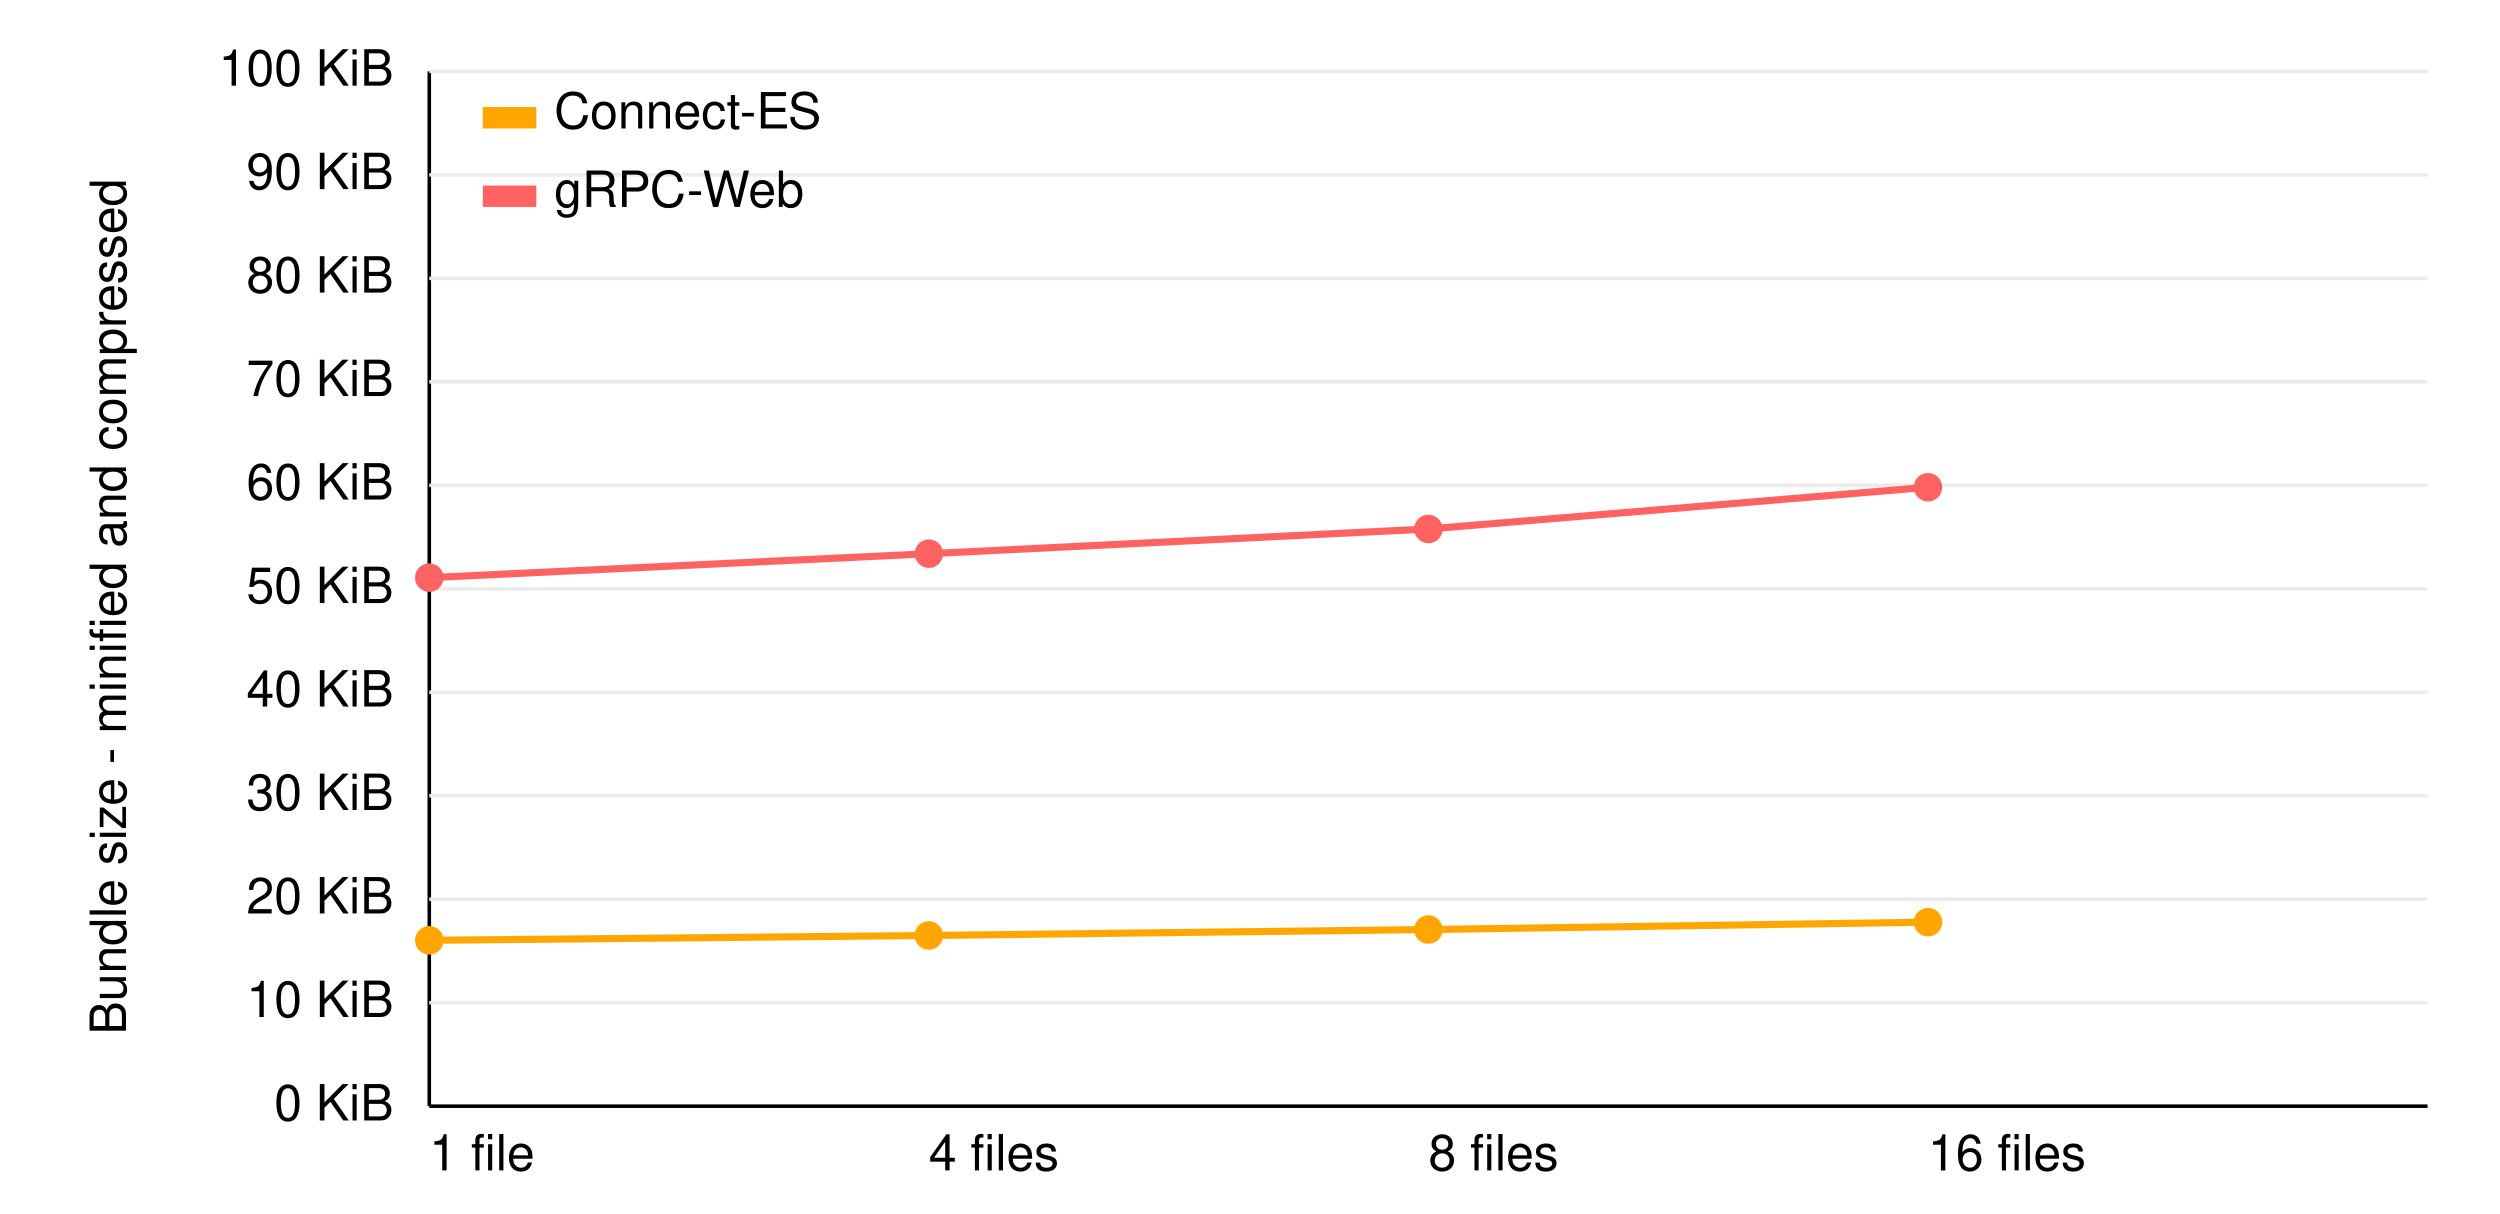
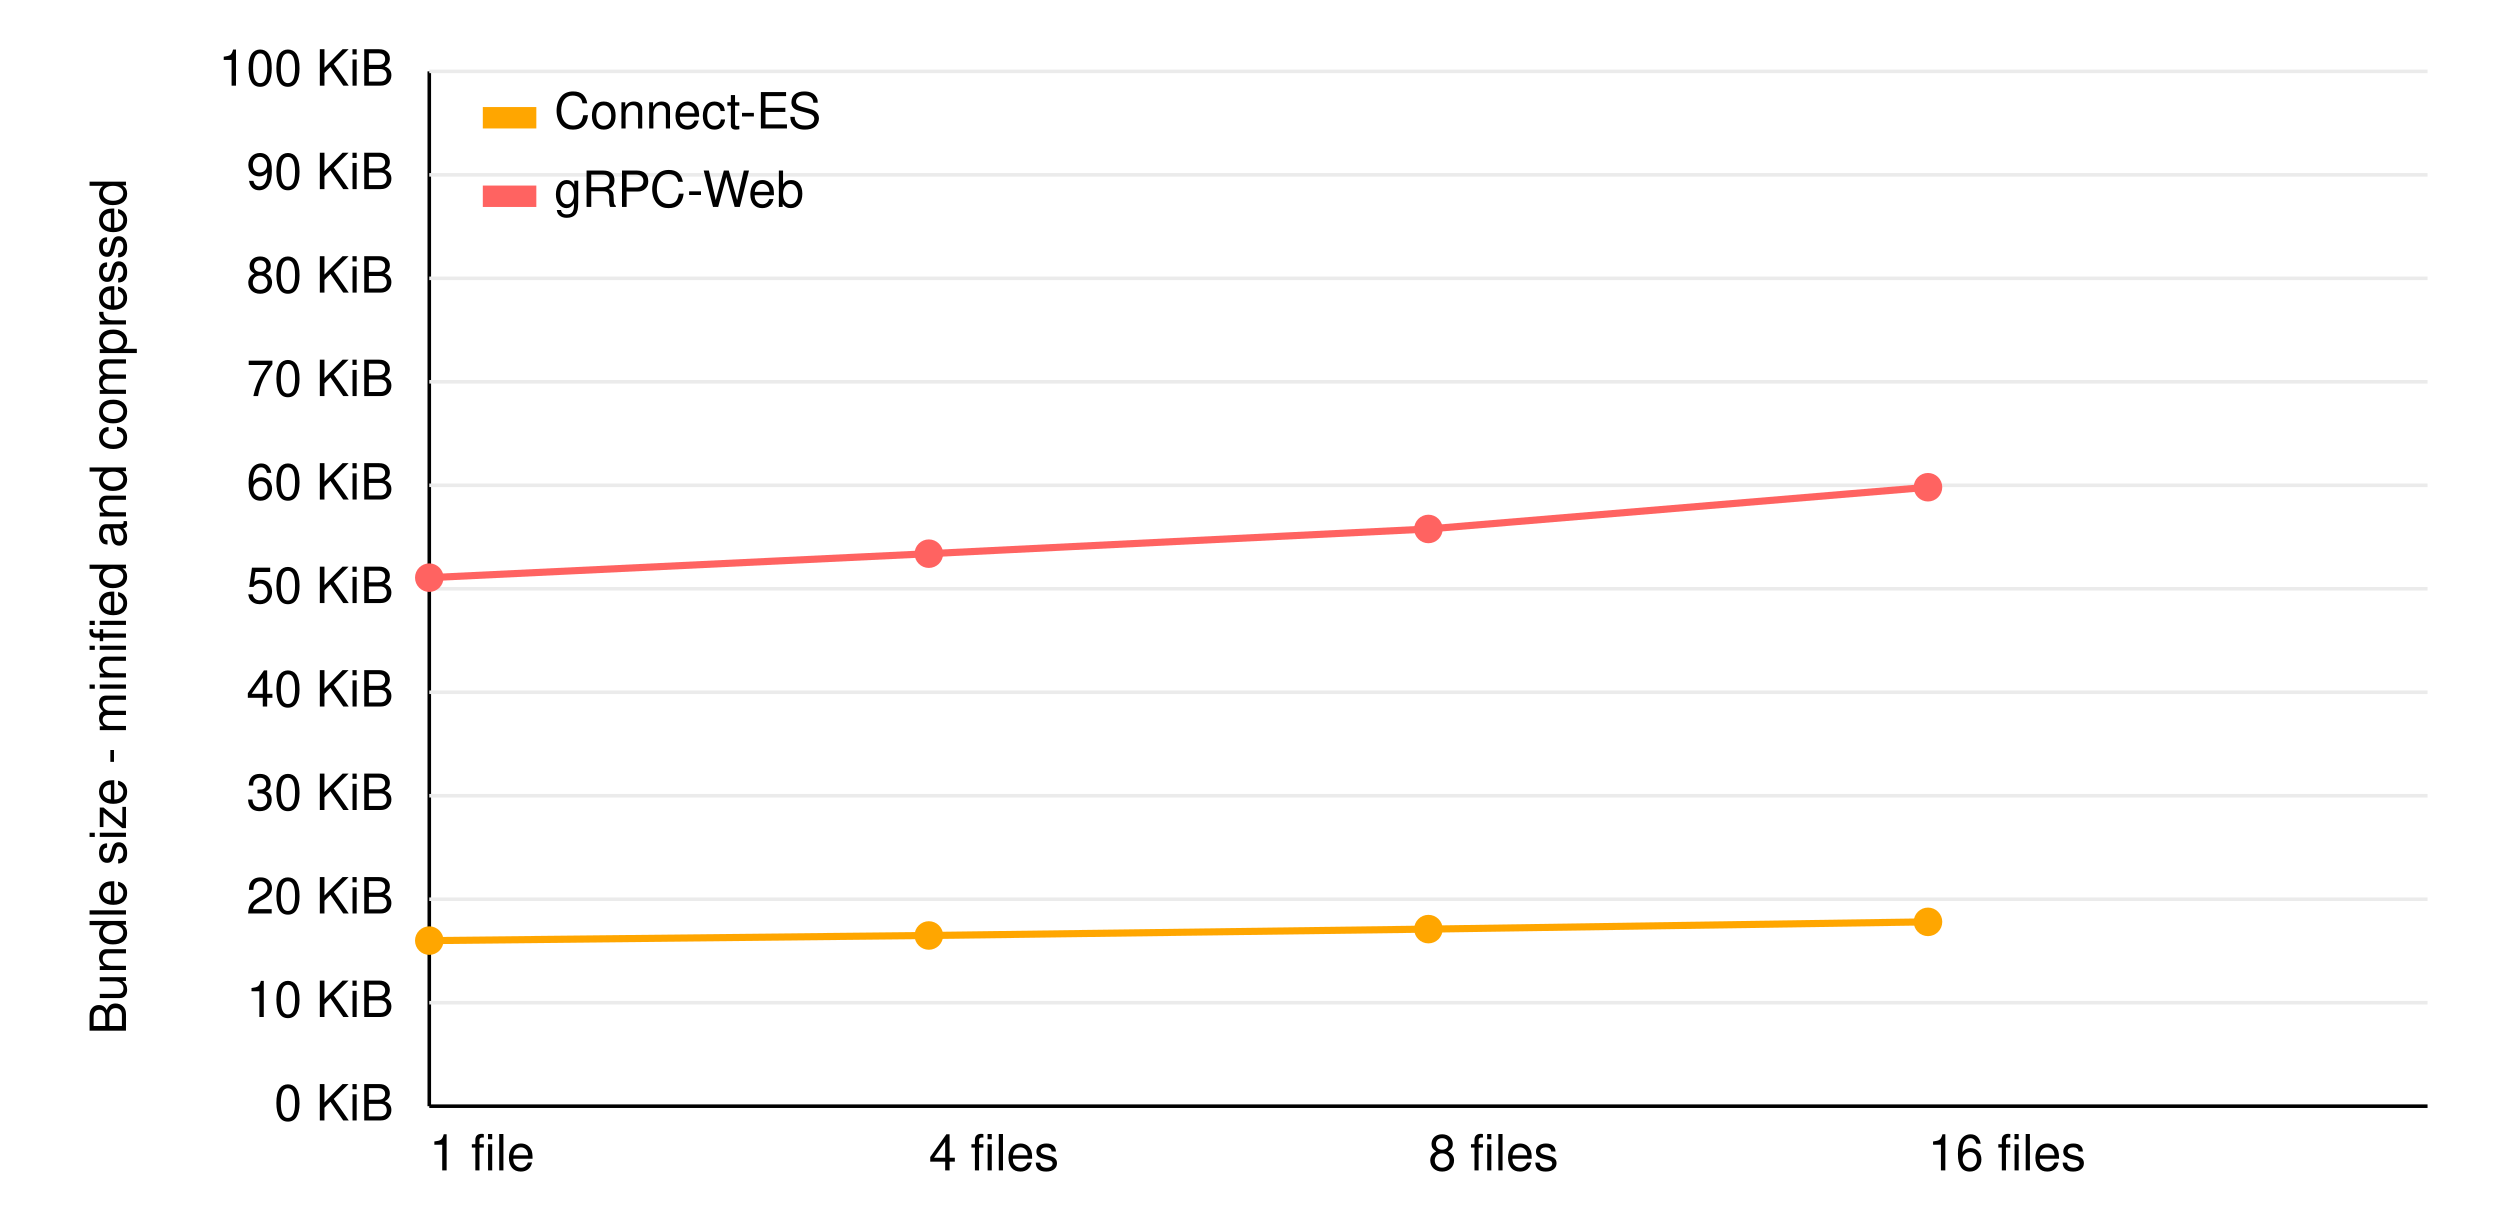
<svg xmlns="http://www.w3.org/2000/svg" version="1.1" width="680px" height="330px" viewBox="0 0 680 340" class="chart">
  <style>
      
      text {
        font: 14px Verdana, Helvetica, Arial, sans-serif;
      }
      
    </style>
  <g transform="translate(110,310)">
    <line y1="0" x2="560" stroke="black" />
    <text x="0" y="18" text-anchor="start">1 file</text>
    <text x="140" y="18" text-anchor="start">4 files</text>
    <text x="280" y="18" text-anchor="start">8 files</text>
    <text x="420" y="18" text-anchor="start">16 files</text>
  </g>
  <g transform="translate(110, 20)">
    <line x1="0" x2="0" y1="0" y2="290" stroke="black" />
    <g transform="rotate(-90), translate(-150,-85)">
      <text text-anchor="middle">Bundle size - minified and compressed</text>
    </g>
    <text x="-10" y="4" text-anchor="end">100 KiB</text>
    <line x1="0" x2="560" y1="0" y2="0" stroke="#ebebeb" />
    <text x="-10" y="33" text-anchor="end">90 KiB</text>
    <line x1="0" x2="560" y1="29" y2="29" stroke="#ebebeb" />
    <text x="-10" y="62" text-anchor="end">80 KiB</text>
    <line x1="0" x2="560" y1="58" y2="58" stroke="#ebebeb" />
    <text x="-10" y="91" text-anchor="end">70 KiB</text>
    <line x1="0" x2="560" y1="87" y2="87" stroke="#ebebeb" />
    <text x="-10" y="120" text-anchor="end">60 KiB</text>
    <line x1="0" x2="560" y1="116" y2="116" stroke="#ebebeb" />
    <text x="-10" y="149" text-anchor="end">50 KiB</text>
    <line x1="0" x2="560" y1="145" y2="145" stroke="#ebebeb" />
    <text x="-10" y="178" text-anchor="end">40 KiB</text>
    <line x1="0" x2="560" y1="174" y2="174" stroke="#ebebeb" />
    <text x="-10" y="207" text-anchor="end">30 KiB</text>
    <line x1="0" x2="560" y1="203" y2="203" stroke="#ebebeb" />
    <text x="-10" y="236" text-anchor="end">20 KiB</text>
    <line x1="0" x2="560" y1="232" y2="232" stroke="#ebebeb" />
    <text x="-10" y="265" text-anchor="end">10 KiB</text>
    <line x1="0" x2="560" y1="261" y2="261" stroke="#ebebeb" />
    <text x="-10" y="294" text-anchor="end">0 KiB</text>
  </g>
  <g transform="translate(110, 20)">
-     <polyline fill="none" stroke="#ffa600" stroke-width="2" points="0,243.518 140,242.161 280,240.493 420,238.423">
+     <polyline fill="none" stroke="#ffa600" stroke-width="2" points="0,243.6 140,242.164 280,240.377 420,238.344">
    </polyline>
-     <circle cx="0" cy="243.518" r="4" fill="#ffa600" />
-     <circle cx="140" cy="242.161" r="4" fill="#ffa600" />
-     <circle cx="280" cy="240.493" r="4" fill="#ffa600" />
-     <circle cx="420" cy="238.423" r="4" fill="#ffa600" />
+     <circle cx="0" cy="243.6" r="4" fill="#ffa600" />
+     <circle cx="140" cy="242.164" r="4" fill="#ffa600" />
+     <circle cx="280" cy="240.377" r="4" fill="#ffa600" />
+     <circle cx="420" cy="238.344" r="4" fill="#ffa600" />
  </g>
  <g transform="translate(110, 20)">
    <polyline fill="none" stroke="#ff6361" stroke-width="2" points="0,141.885 140,135.164 280,128.24 420,116.544">
    </polyline>
    <circle cx="0" cy="141.885" r="4" fill="#ff6361" />
    <circle cx="140" cy="135.164" r="4" fill="#ff6361" />
    <circle cx="280" cy="128.24" r="4" fill="#ff6361" />
    <circle cx="420" cy="116.544" r="4" fill="#ff6361" />
  </g>
  <g transform="translate(125, 30)">
    <g transform="translate(0, 0)">
      <rect width="15" height="6" fill="#ffa600" />
      <text x="20" y="6">Connect-ES</text>
    </g>
    <g transform="translate(0, 22)">
      <rect width="15" height="6" fill="#ff6361" />
      <text x="20" y="6">gRPC-Web</text>
    </g>
  </g>
</svg>
